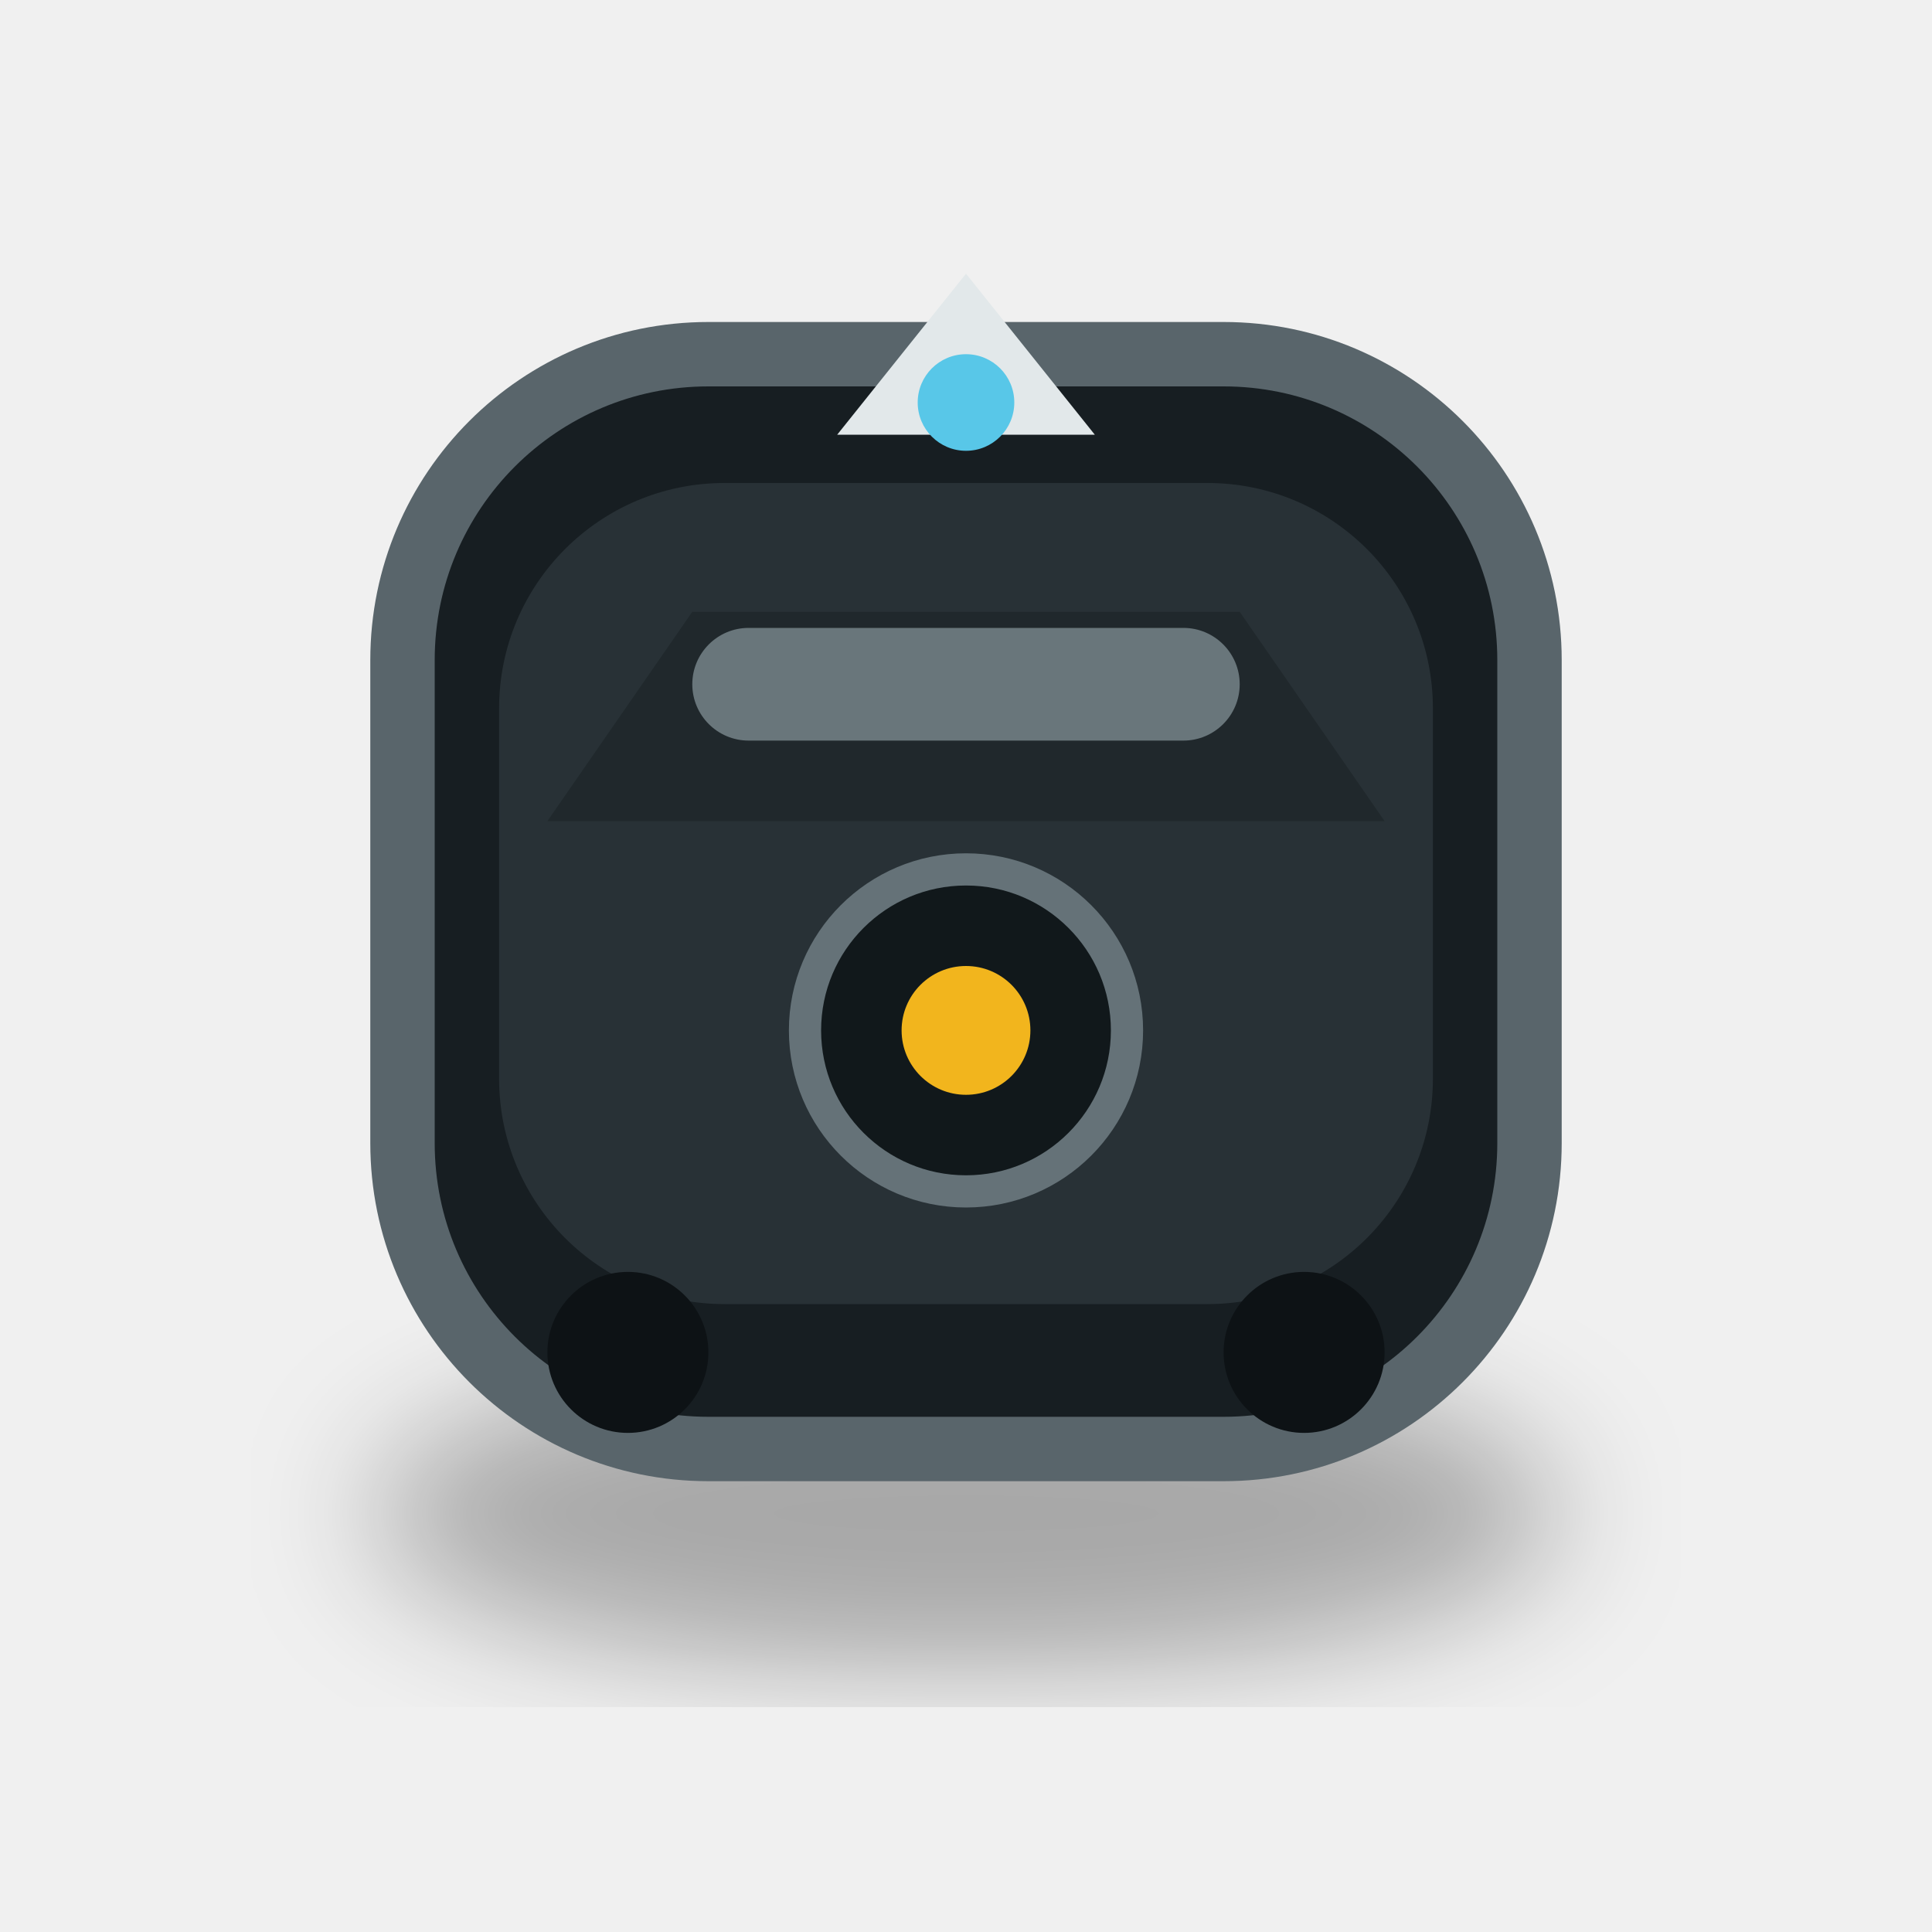
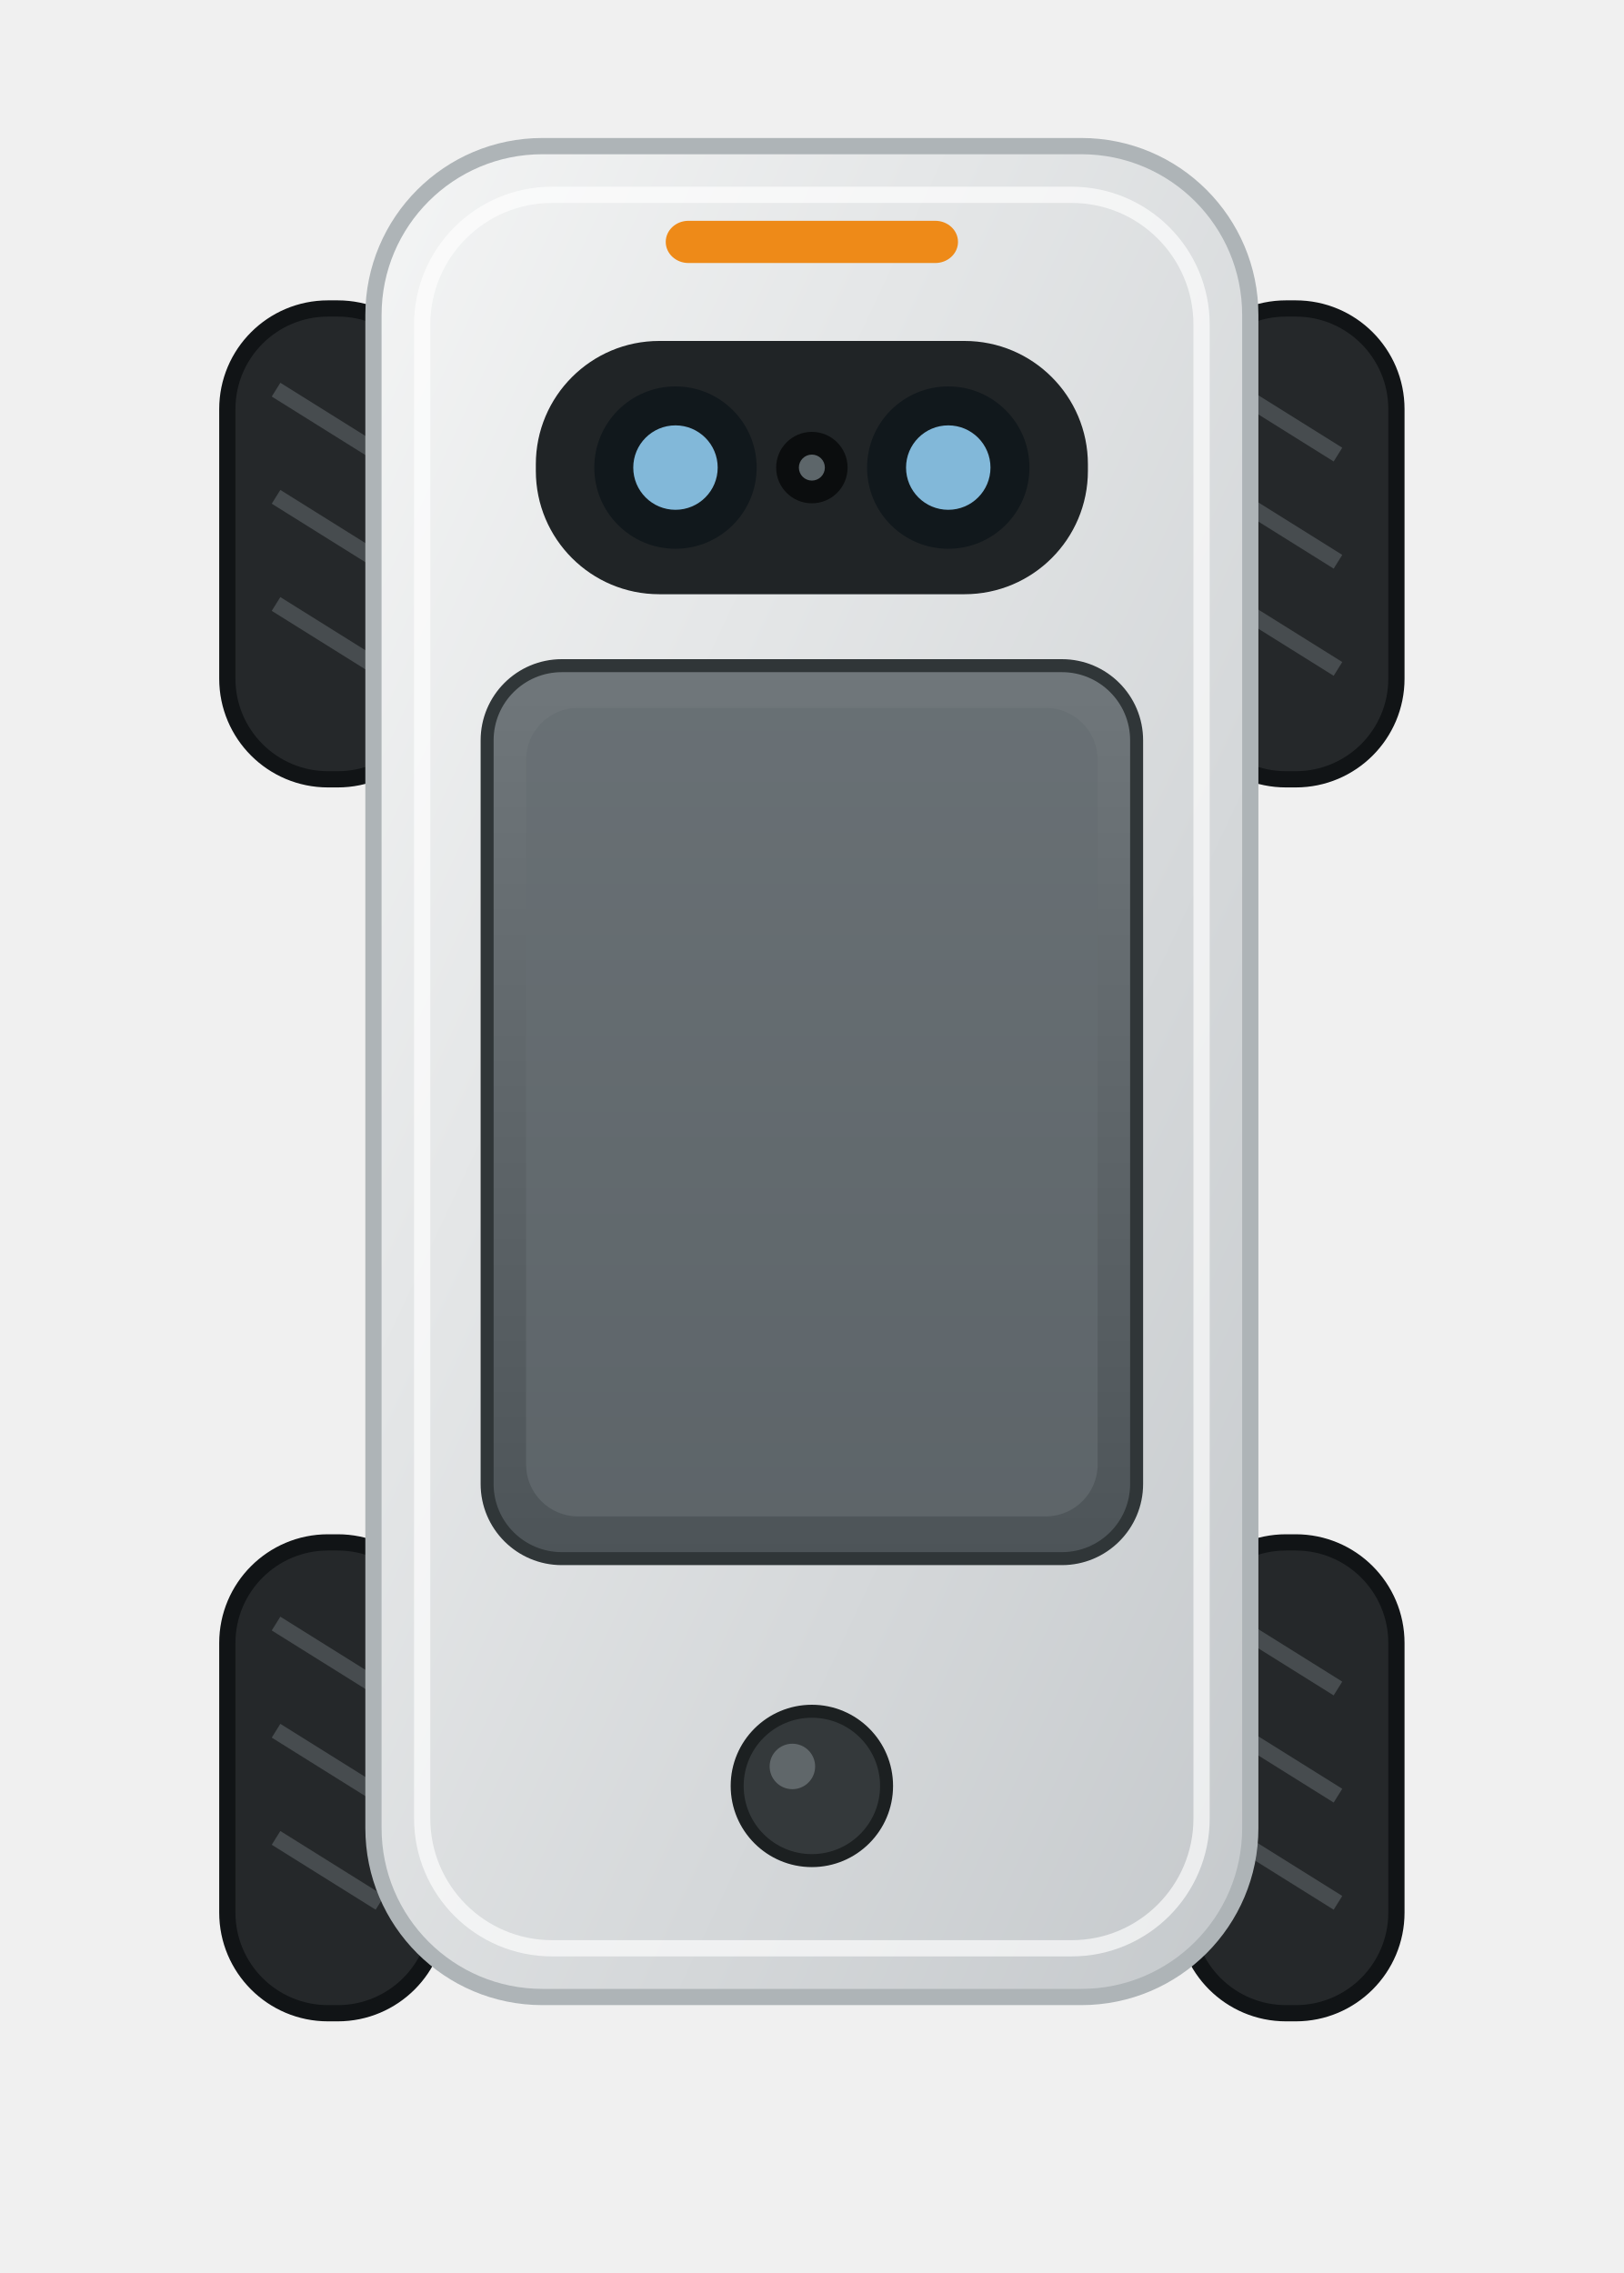
- <svg xmlns="http://www.w3.org/2000/svg" width="120" height="120" viewBox="0 0 120 120">
+ <svg xmlns="http://www.w3.org/2000/svg" viewBox="0 0 500 700">
  <defs>
-     <filter id="s">
-       <feGaussianBlur stdDeviation="4" />
-     </filter>
+     <linearGradient id="body" x1="0" y1="0" x2="1" y2="1">
+       <stop stop-color="#f4f5f5" />
+       <stop offset="1" stop-color="#c5c9cc" />
+     </linearGradient>
+     <linearGradient id="panel" x1="0" y1="0" x2="0" y2="1">
+       <stop stop-color="#70777b" />
+       <stop offset="1" stop-color="#4d5458" />
+     </linearGradient>
  </defs>
-   <ellipse cx="60" cy="94" rx="37" ry="10" fill="#000" opacity=".3" filter="url(#s)" />
-   <rect x="25" y="22" width="70" height="68" rx="19" fill="#171e22" stroke="#59656b" stroke-width="4" />
-   <rect x="31" y="30" width="58" height="51" rx="14" fill="#283136" />
-   <path d="M43 38h34l9 13H34z" fill="#20282c" />
-   <rect x="43" y="39" width="34" height="7" rx="3.5" fill="#69767b" />
-   <circle cx="60" cy="64" r="10" fill="#11181b" stroke="#657278" stroke-width="2" />
-   <circle cx="60" cy="64" r="4" fill="#f2b51d" />
-   <path d="M60 17l-8 10h16z" fill="#e2e8ea" />
-   <circle cx="39" cy="84" r="5" fill="#0d1215" />
-   <circle cx="81" cy="84" r="5" fill="#0d1215" />
-   <circle cx="60" cy="25" r="3" fill="#58c7e8" />
+   <g fill="#25282a" stroke="#111416" stroke-width="5">
+     <rect x="70" y="95" width="65" height="145" rx="31" />
+     <rect x="365" y="95" width="65" height="145" rx="31" />
+     <rect x="70" y="475" width="65" height="145" rx="31" />
+     <rect x="365" y="475" width="65" height="145" rx="31" />
+   </g>
+   <g stroke="#555b5e" stroke-width="5" opacity=".7">
+     <path d="M85 120l32 20M85 153l32 20M85 186l32 20M380 120l32 20M380 153l32 20M380 186l32 20" />
+     <path d="M85 500l32 20M85 533l32 20M85 566l32 20M380 500l32 20M380 533l32 20M380 566l32 20" />
+   </g>
+   <rect x="115" y="45" width="270" height="570" rx="52" fill="url(#body)" stroke="#aeb4b7" stroke-width="5" />
+   <rect x="130" y="60" width="240" height="540" rx="40" fill="none" stroke="#fff" stroke-width="5" opacity=".65" />
+   <rect x="205" y="68" width="90" height="13" rx="7" fill="#ee8a18" />
+   <rect x="165" y="105" width="170" height="78" rx="38" fill="#202426" />
+   <circle cx="208" cy="144" r="25" fill="#11181c" />
+   <circle cx="208" cy="144" r="13" fill="#82b8d9" />
+   <circle cx="292" cy="144" r="25" fill="#11181c" />
+   <circle cx="292" cy="144" r="13" fill="#82b8d9" />
+   <circle cx="250" cy="144" r="11" fill="#0b0d0e" />
+   <circle cx="250" cy="144" r="4" fill="#5d666a" />
+   <rect x="150" y="205" width="200" height="275" rx="23" fill="url(#panel)" stroke="#303638" stroke-width="4" />
+   <rect x="162" y="218" width="176" height="249" rx="16" fill="#656d71" opacity=".65" />
+   <circle cx="250" cy="550" r="23" fill="#34393b" stroke="#1c2021" stroke-width="4" />
+   <circle cx="244" cy="544" r="7" fill="#747b7e" opacity=".7" />
</svg>
